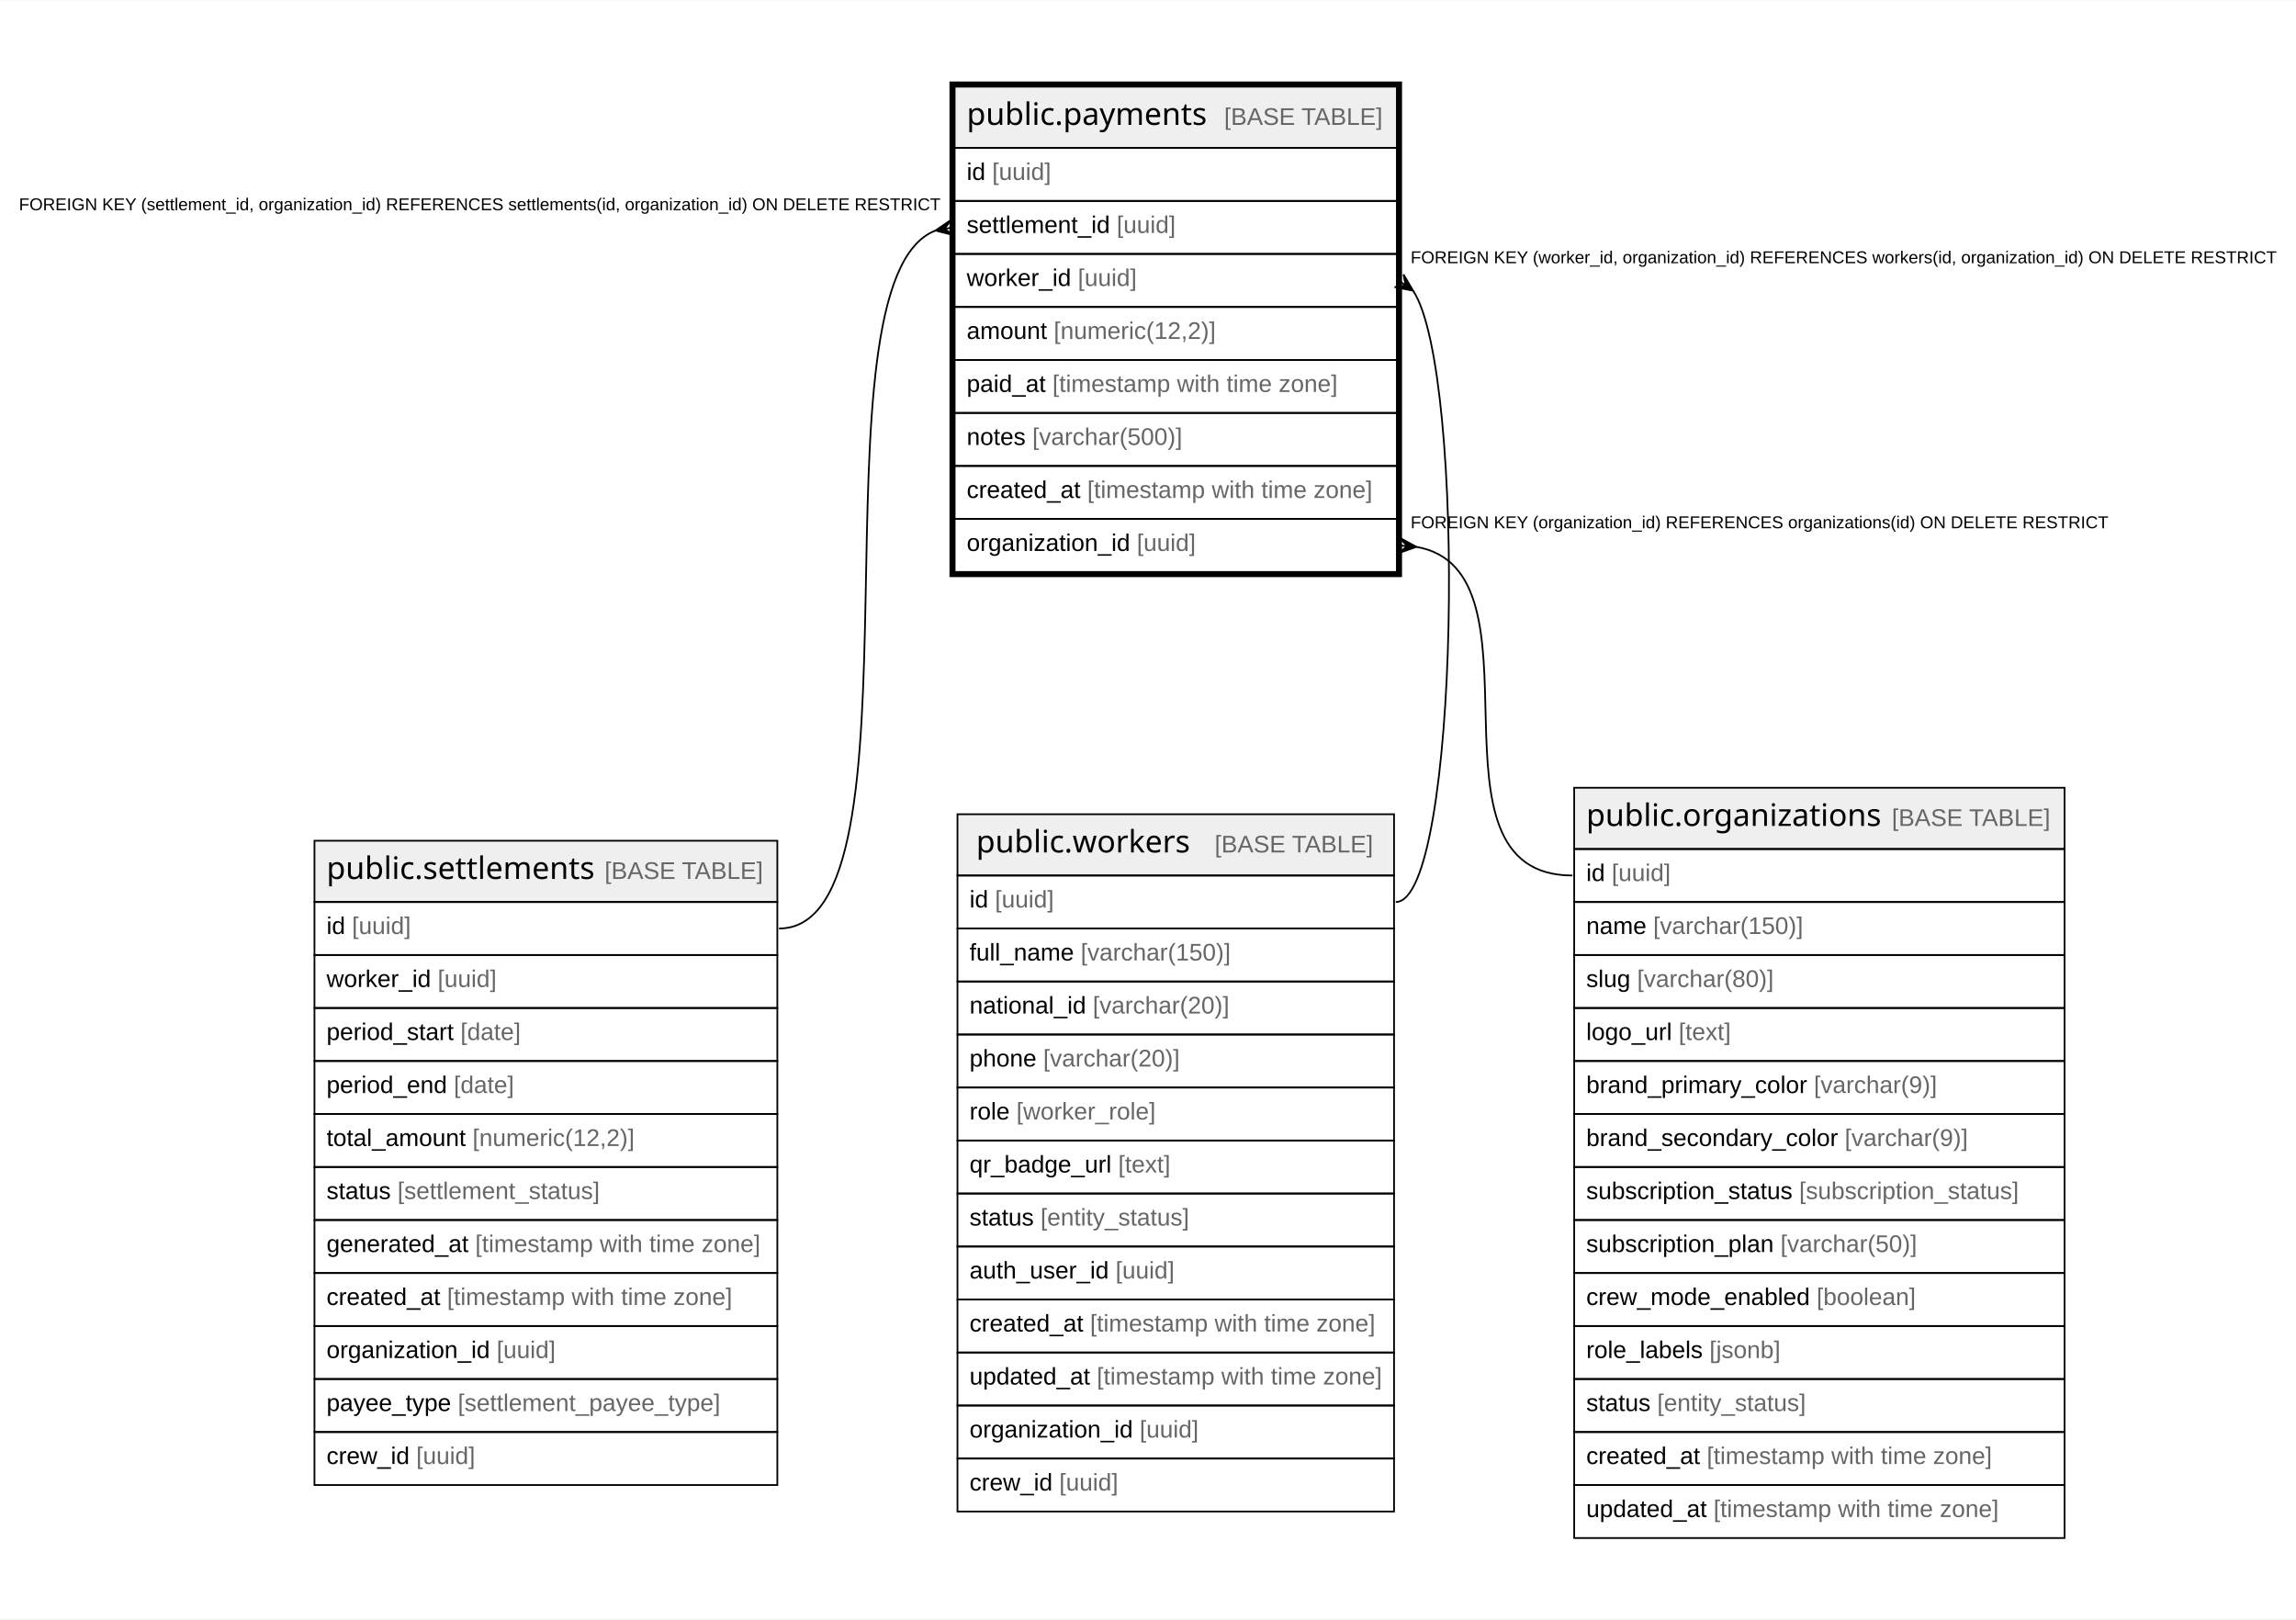
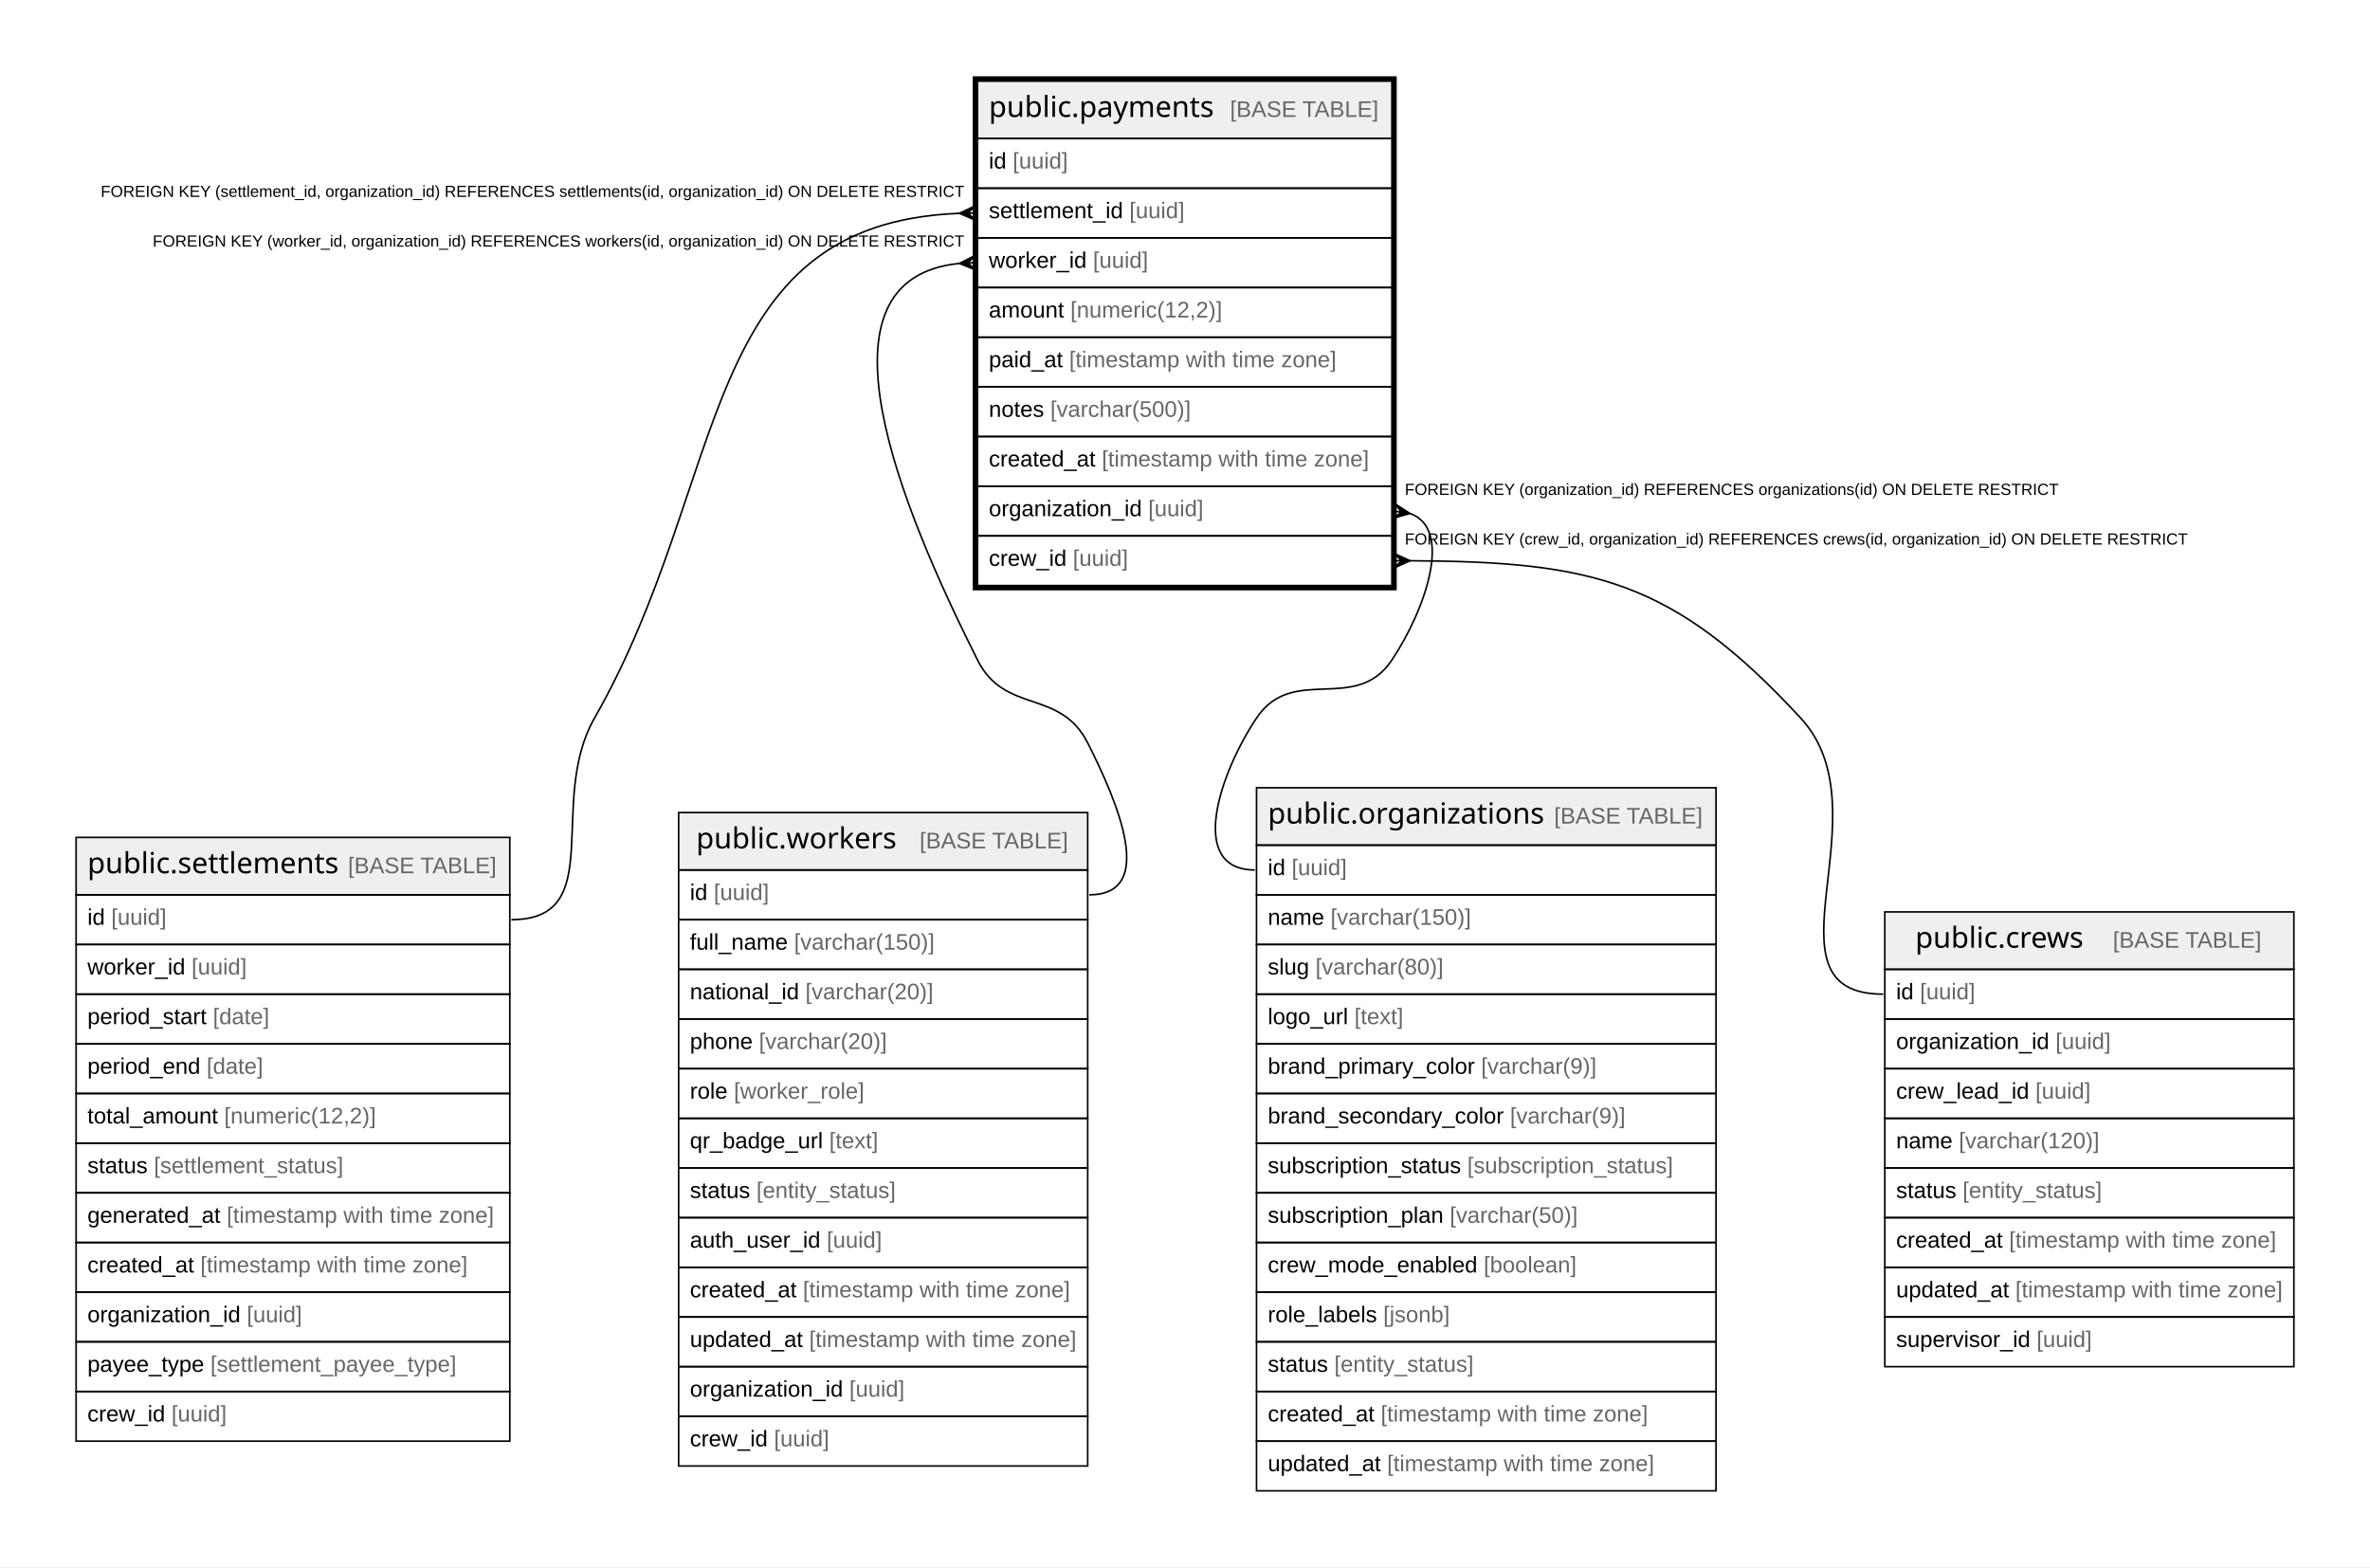
- <svg xmlns="http://www.w3.org/2000/svg" width="1334pt" height="941pt" viewBox="0.00 0.00 1334.19 940.80">
-   <g id="graph0" class="graph" transform="scale(1 1) rotate(0) translate(4 936.8)">
-     <polygon fill="white" stroke="none" points="-4,4 -4,-936.8 1330.19,-936.8 1330.19,4 -4,4" />
+ <svg xmlns="http://www.w3.org/2000/svg" width="1470pt" height="972pt" viewBox="0.00 0.00 1469.72 971.60">
+   <g id="graph0" class="graph" transform="scale(1 1) rotate(0) translate(4 967.6)">
+     <polygon fill="white" stroke="none" points="-4,4 -4,-967.6 1465.72,-967.6 1465.72,4 -4,4" />
    <g id="node1" class="node">
-       <polygon fill="#efefef" stroke="none" points="550.74,-851 550.74,-886.6 807.71,-886.6 807.71,-851 550.74,-851" />
-       <polygon fill="none" stroke="black" points="550.74,-851 550.74,-886.6 807.71,-886.6 807.71,-851 550.74,-851" />
-       <text text-anchor="start" x="557.74" y="-864.4" font-family="Arial Bold" font-size="18.00">public.payments</text>
-       <text text-anchor="start" x="676.22" y="-864.4" font-family="Arial" font-size="14.00">    </text>
-       <text text-anchor="start" x="707.34" y="-864.4" font-family="Arial" font-size="14.00" fill="#666666">[BASE TABLE]</text>
-       <polygon fill="none" stroke="black" points="550.74,-820.2 550.74,-851 807.71,-851 807.71,-820.2 550.74,-820.2" />
-       <text text-anchor="start" x="557.74" y="-832.4" font-family="Arial" font-size="14.00">id </text>
-       <text text-anchor="start" x="572.53" y="-832.4" font-family="Arial" font-size="14.00" fill="#666666">[uuid]</text>
-       <polygon fill="none" stroke="black" points="550.74,-789.4 550.74,-820.2 807.71,-820.2 807.71,-789.4 550.74,-789.4" />
-       <text text-anchor="start" x="557.74" y="-801.6" font-family="Arial" font-size="14.00">settlement_id </text>
-       <text text-anchor="start" x="644.9" y="-801.6" font-family="Arial" font-size="14.00" fill="#666666">[uuid]</text>
-       <polygon fill="none" stroke="black" points="550.74,-758.6 550.74,-789.4 807.71,-789.4 807.71,-758.6 550.74,-758.6" />
-       <text text-anchor="start" x="557.74" y="-770.8" font-family="Arial" font-size="14.00">worker_id </text>
-       <text text-anchor="start" x="622.32" y="-770.8" font-family="Arial" font-size="14.00" fill="#666666">[uuid]</text>
-       <polygon fill="none" stroke="black" points="550.74,-727.8 550.74,-758.6 807.71,-758.6 807.71,-727.8 550.74,-727.8" />
-       <text text-anchor="start" x="557.74" y="-740" font-family="Arial" font-size="14.00">amount </text>
-       <text text-anchor="start" x="608.33" y="-740" font-family="Arial" font-size="14.00" fill="#666666">[numeric(12,2)]</text>
-       <polygon fill="none" stroke="black" points="550.74,-697 550.74,-727.8 807.71,-727.8 807.71,-697 550.74,-697" />
-       <text text-anchor="start" x="557.74" y="-709.2" font-family="Arial" font-size="14.00">paid_at </text>
-       <text text-anchor="start" x="607.56" y="-709.2" font-family="Arial" font-size="14.00" fill="#666666">[timestamp with time zone]</text>
-       <polygon fill="none" stroke="black" points="550.74,-666.2 550.74,-697 807.71,-697 807.71,-666.2 550.74,-666.2" />
-       <text text-anchor="start" x="557.74" y="-678.4" font-family="Arial" font-size="14.00">notes </text>
-       <text text-anchor="start" x="595.88" y="-678.4" font-family="Arial" font-size="14.00" fill="#666666">[varchar(500)]</text>
-       <polygon fill="none" stroke="black" points="550.74,-635.4 550.74,-666.2 807.71,-666.2 807.71,-635.4 550.74,-635.4" />
-       <text text-anchor="start" x="557.74" y="-647.6" font-family="Arial" font-size="14.00">created_at </text>
-       <text text-anchor="start" x="627.79" y="-647.6" font-family="Arial" font-size="14.00" fill="#666666">[timestamp with time zone]</text>
-       <polygon fill="none" stroke="black" points="550.74,-604.6 550.74,-635.4 807.71,-635.4 807.71,-604.6 550.74,-604.6" />
-       <text text-anchor="start" x="557.74" y="-616.8" font-family="Arial" font-size="14.00">organization_id </text>
-       <text text-anchor="start" x="656.59" y="-616.8" font-family="Arial" font-size="14.00" fill="#666666">[uuid]</text>
-       <polygon fill="none" stroke="black" stroke-width="3" points="549.24,-603.1 549.24,-888.1 809.21,-888.1 809.21,-603.1 549.24,-603.1" />
+       <polygon fill="#efefef" stroke="none" points="602.2,-881.8 602.2,-917.4 859.16,-917.4 859.16,-881.8 602.2,-881.8" />
+       <polygon fill="none" stroke="black" points="602.2,-881.8 602.2,-917.4 859.16,-917.4 859.16,-881.8 602.2,-881.8" />
+       <text text-anchor="start" x="609.2" y="-895.2" font-family="Arial Bold" font-size="18.00">public.payments</text>
+       <text text-anchor="start" x="727.68" y="-895.2" font-family="Arial" font-size="14.00">    </text>
+       <text text-anchor="start" x="758.79" y="-895.2" font-family="Arial" font-size="14.00" fill="#666666">[BASE TABLE]</text>
+       <polygon fill="none" stroke="black" points="602.2,-851 602.2,-881.8 859.16,-881.8 859.16,-851 602.2,-851" />
+       <text text-anchor="start" x="609.2" y="-863.2" font-family="Arial" font-size="14.00">id </text>
+       <text text-anchor="start" x="623.98" y="-863.2" font-family="Arial" font-size="14.00" fill="#666666">[uuid]</text>
+       <polygon fill="none" stroke="black" points="602.2,-820.2 602.2,-851 859.16,-851 859.16,-820.2 602.2,-820.2" />
+       <text text-anchor="start" x="609.2" y="-832.4" font-family="Arial" font-size="14.00">settlement_id </text>
+       <text text-anchor="start" x="696.36" y="-832.4" font-family="Arial" font-size="14.00" fill="#666666">[uuid]</text>
+       <polygon fill="none" stroke="black" points="602.2,-789.4 602.2,-820.2 859.16,-820.2 859.16,-789.4 602.2,-789.4" />
+       <text text-anchor="start" x="609.2" y="-801.6" font-family="Arial" font-size="14.00">worker_id </text>
+       <text text-anchor="start" x="673.78" y="-801.6" font-family="Arial" font-size="14.00" fill="#666666">[uuid]</text>
+       <polygon fill="none" stroke="black" points="602.2,-758.6 602.2,-789.4 859.16,-789.4 859.16,-758.6 602.2,-758.6" />
+       <text text-anchor="start" x="609.2" y="-770.8" font-family="Arial" font-size="14.00">amount </text>
+       <text text-anchor="start" x="659.78" y="-770.8" font-family="Arial" font-size="14.00" fill="#666666">[numeric(12,2)]</text>
+       <polygon fill="none" stroke="black" points="602.2,-727.8 602.2,-758.6 859.16,-758.6 859.16,-727.8 602.2,-727.8" />
+       <text text-anchor="start" x="609.2" y="-740" font-family="Arial" font-size="14.00">paid_at </text>
+       <text text-anchor="start" x="659.02" y="-740" font-family="Arial" font-size="14.00" fill="#666666">[timestamp with time zone]</text>
+       <polygon fill="none" stroke="black" points="602.2,-697 602.2,-727.8 859.16,-727.8 859.16,-697 602.2,-697" />
+       <text text-anchor="start" x="609.2" y="-709.2" font-family="Arial" font-size="14.00">notes </text>
+       <text text-anchor="start" x="647.34" y="-709.2" font-family="Arial" font-size="14.00" fill="#666666">[varchar(500)]</text>
+       <polygon fill="none" stroke="black" points="602.2,-666.2 602.2,-697 859.16,-697 859.16,-666.2 602.2,-666.2" />
+       <text text-anchor="start" x="609.2" y="-678.4" font-family="Arial" font-size="14.00">created_at </text>
+       <text text-anchor="start" x="679.25" y="-678.4" font-family="Arial" font-size="14.00" fill="#666666">[timestamp with time zone]</text>
+       <polygon fill="none" stroke="black" points="602.2,-635.4 602.2,-666.2 859.16,-666.2 859.16,-635.4 602.2,-635.4" />
+       <text text-anchor="start" x="609.2" y="-647.6" font-family="Arial" font-size="14.00">organization_id </text>
+       <text text-anchor="start" x="708.05" y="-647.6" font-family="Arial" font-size="14.00" fill="#666666">[uuid]</text>
+       <polygon fill="none" stroke="black" points="602.2,-604.6 602.2,-635.4 859.16,-635.4 859.16,-604.6 602.2,-604.6" />
+       <text text-anchor="start" x="609.2" y="-616.8" font-family="Arial" font-size="14.00">crew_id </text>
+       <text text-anchor="start" x="661.33" y="-616.8" font-family="Arial" font-size="14.00" fill="#666666">[uuid]</text>
+       <polygon fill="none" stroke="black" stroke-width="3" points="600.7,-603.1 600.7,-918.9 860.66,-918.9 860.66,-603.1 600.7,-603.1" />
    </g>
    <g id="node2" class="node">
-       <polygon fill="#efefef" stroke="none" points="178.74,-412.8 178.74,-448.4 447.71,-448.4 447.71,-412.8 178.74,-412.8" />
-       <polygon fill="none" stroke="black" points="178.74,-412.8 178.74,-448.4 447.71,-448.4 447.71,-412.8 178.74,-412.8" />
-       <text text-anchor="start" x="185.74" y="-426.2" font-family="Arial Bold" font-size="18.00">public.settlements</text>
-       <text text-anchor="start" x="316.22" y="-426.2" font-family="Arial" font-size="14.00">    </text>
-       <text text-anchor="start" x="347.33" y="-426.2" font-family="Arial" font-size="14.00" fill="#666666">[BASE TABLE]</text>
-       <polygon fill="none" stroke="black" points="178.74,-382 178.74,-412.8 447.71,-412.8 447.71,-382 178.74,-382" />
-       <text text-anchor="start" x="185.74" y="-394.2" font-family="Arial" font-size="14.00">id </text>
-       <text text-anchor="start" x="200.53" y="-394.2" font-family="Arial" font-size="14.00" fill="#666666">[uuid]</text>
-       <polygon fill="none" stroke="black" points="178.74,-351.2 178.74,-382 447.71,-382 447.71,-351.2 178.74,-351.2" />
-       <text text-anchor="start" x="185.74" y="-363.4" font-family="Arial" font-size="14.00">worker_id </text>
-       <text text-anchor="start" x="250.32" y="-363.4" font-family="Arial" font-size="14.00" fill="#666666">[uuid]</text>
-       <polygon fill="none" stroke="black" points="178.74,-320.4 178.74,-351.2 447.71,-351.2 447.71,-320.4 178.74,-320.4" />
-       <text text-anchor="start" x="185.74" y="-332.6" font-family="Arial" font-size="14.00">period_start </text>
-       <text text-anchor="start" x="263.56" y="-332.6" font-family="Arial" font-size="14.00" fill="#666666">[date]</text>
-       <polygon fill="none" stroke="black" points="178.74,-289.6 178.74,-320.4 447.71,-320.4 447.71,-289.6 178.74,-289.6" />
-       <text text-anchor="start" x="185.74" y="-301.8" font-family="Arial" font-size="14.00">period_end </text>
-       <text text-anchor="start" x="259.69" y="-301.8" font-family="Arial" font-size="14.00" fill="#666666">[date]</text>
-       <polygon fill="none" stroke="black" points="178.74,-258.8 178.74,-289.6 447.71,-289.6 447.71,-258.8 178.74,-258.8" />
-       <text text-anchor="start" x="185.74" y="-271" font-family="Arial" font-size="14.00">total_amount </text>
-       <text text-anchor="start" x="270.58" y="-271" font-family="Arial" font-size="14.00" fill="#666666">[numeric(12,2)]</text>
-       <polygon fill="none" stroke="black" points="178.74,-228 178.74,-258.8 447.71,-258.8 447.71,-228 178.74,-228" />
-       <text text-anchor="start" x="185.74" y="-240.2" font-family="Arial" font-size="14.00">status </text>
-       <text text-anchor="start" x="226.98" y="-240.2" font-family="Arial" font-size="14.00" fill="#666666">[settlement_status]</text>
-       <polygon fill="none" stroke="black" points="178.74,-197.2 178.74,-228 447.71,-228 447.71,-197.2 178.74,-197.2" />
-       <text text-anchor="start" x="185.74" y="-209.4" font-family="Arial" font-size="14.00">generated_at </text>
-       <text text-anchor="start" x="272.15" y="-209.4" font-family="Arial" font-size="14.00" fill="#666666">[timestamp with time zone]</text>
-       <polygon fill="none" stroke="black" points="178.74,-166.4 178.74,-197.2 447.71,-197.2 447.71,-166.4 178.74,-166.4" />
-       <text text-anchor="start" x="185.74" y="-178.6" font-family="Arial" font-size="14.00">created_at </text>
-       <text text-anchor="start" x="255.79" y="-178.6" font-family="Arial" font-size="14.00" fill="#666666">[timestamp with time zone]</text>
-       <polygon fill="none" stroke="black" points="178.74,-135.6 178.74,-166.4 447.71,-166.4 447.71,-135.6 178.74,-135.6" />
-       <text text-anchor="start" x="185.74" y="-147.8" font-family="Arial" font-size="14.00">organization_id </text>
-       <text text-anchor="start" x="284.59" y="-147.8" font-family="Arial" font-size="14.00" fill="#666666">[uuid]</text>
-       <polygon fill="none" stroke="black" points="178.74,-104.8 178.74,-135.6 447.71,-135.6 447.71,-104.8 178.74,-104.8" />
-       <text text-anchor="start" x="185.74" y="-117" font-family="Arial" font-size="14.00">payee_type </text>
-       <text text-anchor="start" x="262.03" y="-117" font-family="Arial" font-size="14.00" fill="#666666">[settlement_payee_type]</text>
-       <polygon fill="none" stroke="black" points="178.74,-74 178.74,-104.8 447.71,-104.8 447.71,-74 178.74,-74" />
-       <text text-anchor="start" x="185.74" y="-86.2" font-family="Arial" font-size="14.00">crew_id </text>
-       <text text-anchor="start" x="237.87" y="-86.2" font-family="Arial" font-size="14.00" fill="#666666">[uuid]</text>
+       <polygon fill="#efefef" stroke="none" points="43.2,-412.8 43.2,-448.4 312.16,-448.4 312.16,-412.8 43.2,-412.8" />
+       <polygon fill="none" stroke="black" points="43.2,-412.8 43.2,-448.4 312.16,-448.4 312.16,-412.8 43.2,-412.8" />
+       <text text-anchor="start" x="50.2" y="-426.2" font-family="Arial Bold" font-size="18.00">public.settlements</text>
+       <text text-anchor="start" x="180.67" y="-426.2" font-family="Arial" font-size="14.00">    </text>
+       <text text-anchor="start" x="211.79" y="-426.2" font-family="Arial" font-size="14.00" fill="#666666">[BASE TABLE]</text>
+       <polygon fill="none" stroke="black" points="43.2,-382 43.2,-412.8 312.16,-412.8 312.16,-382 43.2,-382" />
+       <text text-anchor="start" x="50.2" y="-394.2" font-family="Arial" font-size="14.00">id </text>
+       <text text-anchor="start" x="64.99" y="-394.2" font-family="Arial" font-size="14.00" fill="#666666">[uuid]</text>
+       <polygon fill="none" stroke="black" points="43.2,-351.2 43.2,-382 312.16,-382 312.16,-351.2 43.2,-351.2" />
+       <text text-anchor="start" x="50.2" y="-363.4" font-family="Arial" font-size="14.00">worker_id </text>
+       <text text-anchor="start" x="114.78" y="-363.4" font-family="Arial" font-size="14.00" fill="#666666">[uuid]</text>
+       <polygon fill="none" stroke="black" points="43.2,-320.4 43.2,-351.2 312.16,-351.2 312.16,-320.4 43.2,-320.4" />
+       <text text-anchor="start" x="50.2" y="-332.6" font-family="Arial" font-size="14.00">period_start </text>
+       <text text-anchor="start" x="128.02" y="-332.6" font-family="Arial" font-size="14.00" fill="#666666">[date]</text>
+       <polygon fill="none" stroke="black" points="43.2,-289.6 43.2,-320.4 312.16,-320.4 312.16,-289.6 43.2,-289.6" />
+       <text text-anchor="start" x="50.2" y="-301.8" font-family="Arial" font-size="14.00">period_end </text>
+       <text text-anchor="start" x="124.15" y="-301.8" font-family="Arial" font-size="14.00" fill="#666666">[date]</text>
+       <polygon fill="none" stroke="black" points="43.2,-258.8 43.2,-289.6 312.16,-289.6 312.16,-258.8 43.2,-258.8" />
+       <text text-anchor="start" x="50.2" y="-271" font-family="Arial" font-size="14.00">total_amount </text>
+       <text text-anchor="start" x="135.03" y="-271" font-family="Arial" font-size="14.00" fill="#666666">[numeric(12,2)]</text>
+       <polygon fill="none" stroke="black" points="43.2,-228 43.2,-258.8 312.16,-258.8 312.16,-228 43.2,-228" />
+       <text text-anchor="start" x="50.2" y="-240.2" font-family="Arial" font-size="14.00">status </text>
+       <text text-anchor="start" x="91.44" y="-240.2" font-family="Arial" font-size="14.00" fill="#666666">[settlement_status]</text>
+       <polygon fill="none" stroke="black" points="43.2,-197.2 43.2,-228 312.16,-228 312.16,-197.2 43.2,-197.2" />
+       <text text-anchor="start" x="50.2" y="-209.4" font-family="Arial" font-size="14.00">generated_at </text>
+       <text text-anchor="start" x="136.61" y="-209.4" font-family="Arial" font-size="14.00" fill="#666666">[timestamp with time zone]</text>
+       <polygon fill="none" stroke="black" points="43.2,-166.4 43.2,-197.2 312.16,-197.2 312.16,-166.4 43.2,-166.4" />
+       <text text-anchor="start" x="50.2" y="-178.6" font-family="Arial" font-size="14.00">created_at </text>
+       <text text-anchor="start" x="120.25" y="-178.6" font-family="Arial" font-size="14.00" fill="#666666">[timestamp with time zone]</text>
+       <polygon fill="none" stroke="black" points="43.2,-135.6 43.2,-166.4 312.16,-166.4 312.16,-135.6 43.2,-135.6" />
+       <text text-anchor="start" x="50.2" y="-147.8" font-family="Arial" font-size="14.00">organization_id </text>
+       <text text-anchor="start" x="149.05" y="-147.8" font-family="Arial" font-size="14.00" fill="#666666">[uuid]</text>
+       <polygon fill="none" stroke="black" points="43.2,-104.8 43.2,-135.6 312.16,-135.6 312.16,-104.8 43.2,-104.8" />
+       <text text-anchor="start" x="50.2" y="-117" font-family="Arial" font-size="14.00">payee_type </text>
+       <text text-anchor="start" x="126.48" y="-117" font-family="Arial" font-size="14.00" fill="#666666">[settlement_payee_type]</text>
+       <polygon fill="none" stroke="black" points="43.2,-74 43.2,-104.8 312.16,-104.8 312.16,-74 43.2,-74" />
+       <text text-anchor="start" x="50.2" y="-86.2" font-family="Arial" font-size="14.00">crew_id </text>
+       <text text-anchor="start" x="102.33" y="-86.2" font-family="Arial" font-size="14.00" fill="#666666">[uuid]</text>
    </g>
    <g id="edge1" class="edge">
-       <path fill="none" stroke="black" d="M539.61,-802.98C462.87,-773.59 538.34,-397.4 448.71,-397.4" />
-       <polygon fill="black" stroke="black" points="539.57,-802.98 548.62,-809.17 544.82,-803.92 549.08,-804.68 549.08,-804.68 549.08,-804.68 544.82,-803.92 550.21,-800.31 539.57,-802.98" />
-       <text text-anchor="start" x="7" y="-814.8" font-family="Arial" font-size="10.00">FOREIGN KEY (settlement_id, organization_id) REFERENCES settlements(id, organization_id) ON DELETE RESTRICT</text>
+       <path fill="none" stroke="black" d="M591.2,-835.42C427.68,-829.29 449.49,-670.92 364.68,-522.4 334.88,-470.22 373.25,-397.4 313.16,-397.4" />
+       <polygon fill="black" stroke="black" points="590.87,-835.41 600.78,-840.09 596.2,-835.51 600.53,-835.59 600.53,-835.59 600.53,-835.59 596.2,-835.51 600.95,-831.09 590.87,-835.41" />
+       <text text-anchor="start" x="58.46" y="-845.6" font-family="Arial" font-size="10.00">FOREIGN KEY (settlement_id, organization_id) REFERENCES settlements(id, organization_id) ON DELETE RESTRICT</text>
    </g>
    <g id="node3" class="node">
-       <polygon fill="#efefef" stroke="none" points="552.38,-428.2 552.38,-463.8 806.07,-463.8 806.07,-428.2 552.38,-428.2" />
-       <polygon fill="none" stroke="black" points="552.38,-428.2 552.38,-463.8 806.07,-463.8 806.07,-428.2 552.38,-428.2" />
-       <text text-anchor="start" x="563.24" y="-441.6" font-family="Arial Bold" font-size="18.00">public.workers</text>
-       <text text-anchor="start" x="670.72" y="-441.6" font-family="Arial" font-size="14.00">    </text>
-       <text text-anchor="start" x="701.83" y="-441.6" font-family="Arial" font-size="14.00" fill="#666666">[BASE TABLE]</text>
-       <polygon fill="none" stroke="black" points="552.38,-397.4 552.38,-428.2 806.07,-428.2 806.07,-397.4 552.38,-397.4" />
-       <text text-anchor="start" x="559.38" y="-409.6" font-family="Arial" font-size="14.00">id </text>
-       <text text-anchor="start" x="574.17" y="-409.6" font-family="Arial" font-size="14.00" fill="#666666">[uuid]</text>
-       <polygon fill="none" stroke="black" points="552.38,-366.6 552.38,-397.4 806.07,-397.4 806.07,-366.6 552.38,-366.6" />
-       <text text-anchor="start" x="559.38" y="-378.8" font-family="Arial" font-size="14.00">full_name </text>
-       <text text-anchor="start" x="623.98" y="-378.8" font-family="Arial" font-size="14.00" fill="#666666">[varchar(150)]</text>
-       <polygon fill="none" stroke="black" points="552.38,-335.8 552.38,-366.6 806.07,-366.6 806.07,-335.8 552.38,-335.8" />
-       <text text-anchor="start" x="559.38" y="-348" font-family="Arial" font-size="14.00">national_id </text>
-       <text text-anchor="start" x="631" y="-348" font-family="Arial" font-size="14.00" fill="#666666">[varchar(20)]</text>
-       <polygon fill="none" stroke="black" points="552.38,-305 552.38,-335.8 806.07,-335.8 806.07,-305 552.38,-305" />
-       <text text-anchor="start" x="559.38" y="-317.2" font-family="Arial" font-size="14.00">phone </text>
-       <text text-anchor="start" x="602.2" y="-317.2" font-family="Arial" font-size="14.00" fill="#666666">[varchar(20)]</text>
-       <polygon fill="none" stroke="black" points="552.38,-274.2 552.38,-305 806.07,-305 806.07,-274.2 552.38,-274.2" />
-       <text text-anchor="start" x="559.38" y="-286.4" font-family="Arial" font-size="14.00">role </text>
-       <text text-anchor="start" x="586.62" y="-286.4" font-family="Arial" font-size="14.00" fill="#666666">[worker_role]</text>
-       <polygon fill="none" stroke="black" points="552.38,-243.4 552.38,-274.2 806.07,-274.2 806.07,-243.4 552.38,-243.4" />
-       <text text-anchor="start" x="559.38" y="-255.6" font-family="Arial" font-size="14.00">qr_badge_url </text>
-       <text text-anchor="start" x="645.78" y="-255.6" font-family="Arial" font-size="14.00" fill="#666666">[text]</text>
-       <polygon fill="none" stroke="black" points="552.38,-212.6 552.38,-243.4 806.07,-243.4 806.07,-212.6 552.38,-212.6" />
-       <text text-anchor="start" x="559.38" y="-224.8" font-family="Arial" font-size="14.00">status </text>
-       <text text-anchor="start" x="600.63" y="-224.8" font-family="Arial" font-size="14.00" fill="#666666">[entity_status]</text>
-       <polygon fill="none" stroke="black" points="552.38,-181.8 552.38,-212.6 806.07,-212.6 806.07,-181.8 552.38,-181.8" />
-       <text text-anchor="start" x="559.38" y="-194" font-family="Arial" font-size="14.00">auth_user_id </text>
-       <text text-anchor="start" x="644.23" y="-194" font-family="Arial" font-size="14.00" fill="#666666">[uuid]</text>
-       <polygon fill="none" stroke="black" points="552.38,-151 552.38,-181.8 806.07,-181.8 806.07,-151 552.38,-151" />
-       <text text-anchor="start" x="559.38" y="-163.2" font-family="Arial" font-size="14.00">created_at </text>
-       <text text-anchor="start" x="629.43" y="-163.2" font-family="Arial" font-size="14.00" fill="#666666">[timestamp with time zone]</text>
-       <polygon fill="none" stroke="black" points="552.38,-120.2 552.38,-151 806.07,-151 806.07,-120.2 552.38,-120.2" />
-       <text text-anchor="start" x="559.38" y="-132.4" font-family="Arial" font-size="14.00">updated_at </text>
-       <text text-anchor="start" x="633.34" y="-132.4" font-family="Arial" font-size="14.00" fill="#666666">[timestamp with time zone]</text>
-       <polygon fill="none" stroke="black" points="552.38,-89.4 552.38,-120.2 806.07,-120.2 806.07,-89.4 552.38,-89.4" />
-       <text text-anchor="start" x="559.38" y="-101.6" font-family="Arial" font-size="14.00">organization_id </text>
-       <text text-anchor="start" x="658.23" y="-101.6" font-family="Arial" font-size="14.00" fill="#666666">[uuid]</text>
-       <polygon fill="none" stroke="black" points="552.38,-58.6 552.38,-89.4 806.07,-89.4 806.07,-58.6 552.38,-58.6" />
-       <text text-anchor="start" x="559.38" y="-70.8" font-family="Arial" font-size="14.00">crew_id </text>
-       <text text-anchor="start" x="611.52" y="-70.8" font-family="Arial" font-size="14.00" fill="#666666">[uuid]</text>
+       <polygon fill="#efefef" stroke="none" points="416.84,-428.2 416.84,-463.8 670.52,-463.8 670.52,-428.2 416.84,-428.2" />
+       <polygon fill="none" stroke="black" points="416.84,-428.2 416.84,-463.8 670.52,-463.8 670.52,-428.2 416.84,-428.2" />
+       <text text-anchor="start" x="427.7" y="-441.6" font-family="Arial Bold" font-size="18.00">public.workers</text>
+       <text text-anchor="start" x="535.17" y="-441.6" font-family="Arial" font-size="14.00">    </text>
+       <text text-anchor="start" x="566.29" y="-441.6" font-family="Arial" font-size="14.00" fill="#666666">[BASE TABLE]</text>
+       <polygon fill="none" stroke="black" points="416.84,-397.4 416.84,-428.2 670.52,-428.2 670.52,-397.4 416.84,-397.4" />
+       <text text-anchor="start" x="423.84" y="-409.6" font-family="Arial" font-size="14.00">id </text>
+       <text text-anchor="start" x="438.63" y="-409.6" font-family="Arial" font-size="14.00" fill="#666666">[uuid]</text>
+       <polygon fill="none" stroke="black" points="416.84,-366.6 416.84,-397.4 670.52,-397.4 670.52,-366.6 416.84,-366.6" />
+       <text text-anchor="start" x="423.84" y="-378.8" font-family="Arial" font-size="14.00">full_name </text>
+       <text text-anchor="start" x="488.43" y="-378.8" font-family="Arial" font-size="14.00" fill="#666666">[varchar(150)]</text>
+       <polygon fill="none" stroke="black" points="416.84,-335.8 416.84,-366.6 670.52,-366.6 670.52,-335.8 416.84,-335.8" />
+       <text text-anchor="start" x="423.84" y="-348" font-family="Arial" font-size="14.00">national_id </text>
+       <text text-anchor="start" x="495.45" y="-348" font-family="Arial" font-size="14.00" fill="#666666">[varchar(20)]</text>
+       <polygon fill="none" stroke="black" points="416.84,-305 416.84,-335.8 670.52,-335.8 670.52,-305 416.84,-305" />
+       <text text-anchor="start" x="423.84" y="-317.2" font-family="Arial" font-size="14.00">phone </text>
+       <text text-anchor="start" x="466.66" y="-317.2" font-family="Arial" font-size="14.00" fill="#666666">[varchar(20)]</text>
+       <polygon fill="none" stroke="black" points="416.84,-274.2 416.84,-305 670.52,-305 670.52,-274.2 416.84,-274.2" />
+       <text text-anchor="start" x="423.84" y="-286.4" font-family="Arial" font-size="14.00">role </text>
+       <text text-anchor="start" x="451.08" y="-286.4" font-family="Arial" font-size="14.00" fill="#666666">[worker_role]</text>
+       <polygon fill="none" stroke="black" points="416.84,-243.4 416.84,-274.2 670.52,-274.2 670.52,-243.4 416.84,-243.4" />
+       <text text-anchor="start" x="423.84" y="-255.6" font-family="Arial" font-size="14.00">qr_badge_url </text>
+       <text text-anchor="start" x="510.24" y="-255.6" font-family="Arial" font-size="14.00" fill="#666666">[text]</text>
+       <polygon fill="none" stroke="black" points="416.84,-212.6 416.84,-243.4 670.52,-243.4 670.52,-212.6 416.84,-212.6" />
+       <text text-anchor="start" x="423.84" y="-224.8" font-family="Arial" font-size="14.00">status </text>
+       <text text-anchor="start" x="465.08" y="-224.8" font-family="Arial" font-size="14.00" fill="#666666">[entity_status]</text>
+       <polygon fill="none" stroke="black" points="416.84,-181.8 416.84,-212.6 670.52,-212.6 670.52,-181.8 416.84,-181.8" />
+       <text text-anchor="start" x="423.84" y="-194" font-family="Arial" font-size="14.00">auth_user_id </text>
+       <text text-anchor="start" x="508.68" y="-194" font-family="Arial" font-size="14.00" fill="#666666">[uuid]</text>
+       <polygon fill="none" stroke="black" points="416.84,-151 416.84,-181.8 670.52,-181.8 670.52,-151 416.84,-151" />
+       <text text-anchor="start" x="423.84" y="-163.2" font-family="Arial" font-size="14.00">created_at </text>
+       <text text-anchor="start" x="493.89" y="-163.2" font-family="Arial" font-size="14.00" fill="#666666">[timestamp with time zone]</text>
+       <polygon fill="none" stroke="black" points="416.84,-120.2 416.84,-151 670.52,-151 670.52,-120.2 416.84,-120.2" />
+       <text text-anchor="start" x="423.84" y="-132.4" font-family="Arial" font-size="14.00">updated_at </text>
+       <text text-anchor="start" x="497.8" y="-132.4" font-family="Arial" font-size="14.00" fill="#666666">[timestamp with time zone]</text>
+       <polygon fill="none" stroke="black" points="416.84,-89.4 416.84,-120.2 670.52,-120.2 670.52,-89.4 416.84,-89.4" />
+       <text text-anchor="start" x="423.84" y="-101.6" font-family="Arial" font-size="14.00">organization_id </text>
+       <text text-anchor="start" x="522.69" y="-101.6" font-family="Arial" font-size="14.00" fill="#666666">[uuid]</text>
+       <polygon fill="none" stroke="black" points="416.84,-58.6 416.84,-89.4 670.52,-89.4 670.52,-58.6 416.84,-58.6" />
+       <text text-anchor="start" x="423.84" y="-70.8" font-family="Arial" font-size="14.00">crew_id </text>
+       <text text-anchor="start" x="475.97" y="-70.8" font-family="Arial" font-size="14.00" fill="#666666">[uuid]</text>
    </g>
    <g id="edge2" class="edge">
-       <path fill="none" stroke="black" d="M817.15,-768.03C848.37,-721.07 844.14,-412.8 807.07,-412.8" />
-       <polygon fill="black" stroke="black" points="817.15,-768.04 806.38,-770.13 812.79,-771.11 809.25,-773.61 809.25,-773.61 809.25,-773.61 812.79,-771.11 811.58,-777.48 817.15,-768.04" />
-       <text text-anchor="start" x="815.71" y="-784" font-family="Arial" font-size="10.00">FOREIGN KEY (worker_id, organization_id) REFERENCES workers(id, organization_id) ON DELETE RESTRICT</text>
+       <path fill="none" stroke="black" d="M590.85,-804.32C495.75,-794.99 554.73,-653.04 602.2,-558.4 619.24,-524.43 653.37,-540.91 670.52,-507 689.42,-469.64 713.39,-412.8 671.52,-412.8" />
+       <polygon fill="black" stroke="black" points="590.88,-804.32 600.65,-809.28 596.2,-804.57 600.53,-804.77 600.53,-804.77 600.53,-804.77 596.2,-804.57 601.07,-800.29 590.88,-804.32" />
+       <text text-anchor="start" x="90.71" y="-814.8" font-family="Arial" font-size="10.00">FOREIGN KEY (worker_id, organization_id) REFERENCES workers(id, organization_id) ON DELETE RESTRICT</text>
    </g>
    <g id="node4" class="node">
-       <polygon fill="#efefef" stroke="none" points="910.75,-443.6 910.75,-479.2 1195.7,-479.2 1195.7,-443.6 910.75,-443.6" />
-       <polygon fill="none" stroke="black" points="910.75,-443.6 910.75,-479.2 1195.7,-479.2 1195.7,-443.6 910.75,-443.6" />
-       <text text-anchor="start" x="917.75" y="-457" font-family="Arial Bold" font-size="18.00">public.organizations</text>
-       <text text-anchor="start" x="1064.21" y="-457" font-family="Arial" font-size="14.00">    </text>
-       <text text-anchor="start" x="1095.33" y="-457" font-family="Arial" font-size="14.00" fill="#666666">[BASE TABLE]</text>
-       <polygon fill="none" stroke="black" points="910.75,-412.8 910.75,-443.6 1195.7,-443.6 1195.7,-412.8 910.75,-412.8" />
-       <text text-anchor="start" x="917.75" y="-425" font-family="Arial" font-size="14.00">id </text>
-       <text text-anchor="start" x="932.54" y="-425" font-family="Arial" font-size="14.00" fill="#666666">[uuid]</text>
-       <polygon fill="none" stroke="black" points="910.75,-382 910.75,-412.8 1195.7,-412.8 1195.7,-382 910.75,-382" />
-       <text text-anchor="start" x="917.75" y="-394.2" font-family="Arial" font-size="14.00">name </text>
-       <text text-anchor="start" x="956.66" y="-394.2" font-family="Arial" font-size="14.00" fill="#666666">[varchar(150)]</text>
-       <polygon fill="none" stroke="black" points="910.75,-351.2 910.75,-382 1195.7,-382 1195.7,-351.2 910.75,-351.2" />
-       <text text-anchor="start" x="917.75" y="-363.4" font-family="Arial" font-size="14.00">slug </text>
-       <text text-anchor="start" x="947.32" y="-363.4" font-family="Arial" font-size="14.00" fill="#666666">[varchar(80)]</text>
-       <polygon fill="none" stroke="black" points="910.75,-320.4 910.75,-351.2 1195.7,-351.2 1195.7,-320.4 910.75,-320.4" />
-       <text text-anchor="start" x="917.75" y="-332.6" font-family="Arial" font-size="14.00">logo_url </text>
-       <text text-anchor="start" x="971.45" y="-332.6" font-family="Arial" font-size="14.00" fill="#666666">[text]</text>
-       <polygon fill="none" stroke="black" points="910.75,-289.6 910.75,-320.4 1195.7,-320.4 1195.7,-289.6 910.75,-289.6" />
-       <text text-anchor="start" x="917.75" y="-301.8" font-family="Arial" font-size="14.00">brand_primary_color </text>
-       <text text-anchor="start" x="1050.03" y="-301.8" font-family="Arial" font-size="14.00" fill="#666666">[varchar(9)]</text>
-       <polygon fill="none" stroke="black" points="910.75,-258.8 910.75,-289.6 1195.7,-289.6 1195.7,-258.8 910.75,-258.8" />
-       <text text-anchor="start" x="917.75" y="-271" font-family="Arial" font-size="14.00">brand_secondary_color </text>
-       <text text-anchor="start" x="1067.96" y="-271" font-family="Arial" font-size="14.00" fill="#666666">[varchar(9)]</text>
-       <polygon fill="none" stroke="black" points="910.75,-228 910.75,-258.8 1195.7,-258.8 1195.7,-228 910.75,-228" />
-       <text text-anchor="start" x="917.75" y="-240.2" font-family="Arial" font-size="14.00">subscription_status </text>
-       <text text-anchor="start" x="1041.48" y="-240.2" font-family="Arial" font-size="14.00" fill="#666666">[subscription_status]</text>
-       <polygon fill="none" stroke="black" points="910.75,-197.2 910.75,-228 1195.7,-228 1195.7,-197.2 910.75,-197.2" />
-       <text text-anchor="start" x="917.75" y="-209.4" font-family="Arial" font-size="14.00">subscription_plan </text>
-       <text text-anchor="start" x="1030.6" y="-209.4" font-family="Arial" font-size="14.00" fill="#666666">[varchar(50)]</text>
-       <polygon fill="none" stroke="black" points="910.75,-166.4 910.75,-197.2 1195.7,-197.2 1195.7,-166.4 910.75,-166.4" />
-       <text text-anchor="start" x="917.75" y="-178.6" font-family="Arial" font-size="14.00">crew_mode_enabled </text>
-       <text text-anchor="start" x="1051.62" y="-178.6" font-family="Arial" font-size="14.00" fill="#666666">[boolean]</text>
-       <polygon fill="none" stroke="black" points="910.75,-135.6 910.75,-166.4 1195.7,-166.4 1195.7,-135.6 910.75,-135.6" />
-       <text text-anchor="start" x="917.75" y="-147.8" font-family="Arial" font-size="14.00">role_labels </text>
-       <text text-anchor="start" x="989.35" y="-147.8" font-family="Arial" font-size="14.00" fill="#666666">[jsonb]</text>
-       <polygon fill="none" stroke="black" points="910.75,-104.8 910.75,-135.6 1195.7,-135.6 1195.7,-104.8 910.75,-104.8" />
-       <text text-anchor="start" x="917.75" y="-117" font-family="Arial" font-size="14.00">status </text>
-       <text text-anchor="start" x="958.99" y="-117" font-family="Arial" font-size="14.00" fill="#666666">[entity_status]</text>
-       <polygon fill="none" stroke="black" points="910.75,-74 910.75,-104.8 1195.7,-104.8 1195.7,-74 910.75,-74" />
-       <text text-anchor="start" x="917.75" y="-86.2" font-family="Arial" font-size="14.00">created_at </text>
-       <text text-anchor="start" x="987.8" y="-86.2" font-family="Arial" font-size="14.00" fill="#666666">[timestamp with time zone]</text>
-       <polygon fill="none" stroke="black" points="910.75,-43.2 910.75,-74 1195.7,-74 1195.7,-43.2 910.75,-43.2" />
-       <text text-anchor="start" x="917.75" y="-55.4" font-family="Arial" font-size="14.00">updated_at </text>
-       <text text-anchor="start" x="991.71" y="-55.4" font-family="Arial" font-size="14.00" fill="#666666">[timestamp with time zone]</text>
+       <polygon fill="#efefef" stroke="none" points="775.21,-443.6 775.21,-479.2 1060.16,-479.2 1060.16,-443.6 775.21,-443.6" />
+       <polygon fill="none" stroke="black" points="775.21,-443.6 775.21,-479.2 1060.16,-479.2 1060.16,-443.6 775.21,-443.6" />
+       <text text-anchor="start" x="782.21" y="-457" font-family="Arial Bold" font-size="18.00">public.organizations</text>
+       <text text-anchor="start" x="928.67" y="-457" font-family="Arial" font-size="14.00">    </text>
+       <text text-anchor="start" x="959.78" y="-457" font-family="Arial" font-size="14.00" fill="#666666">[BASE TABLE]</text>
+       <polygon fill="none" stroke="black" points="775.21,-412.8 775.21,-443.6 1060.16,-443.6 1060.16,-412.8 775.21,-412.8" />
+       <text text-anchor="start" x="782.21" y="-425" font-family="Arial" font-size="14.00">id </text>
+       <text text-anchor="start" x="796.99" y="-425" font-family="Arial" font-size="14.00" fill="#666666">[uuid]</text>
+       <polygon fill="none" stroke="black" points="775.21,-382 775.21,-412.8 1060.16,-412.8 1060.16,-382 775.21,-382" />
+       <text text-anchor="start" x="782.21" y="-394.2" font-family="Arial" font-size="14.00">name </text>
+       <text text-anchor="start" x="821.12" y="-394.2" font-family="Arial" font-size="14.00" fill="#666666">[varchar(150)]</text>
+       <polygon fill="none" stroke="black" points="775.21,-351.2 775.21,-382 1060.16,-382 1060.16,-351.2 775.21,-351.2" />
+       <text text-anchor="start" x="782.21" y="-363.4" font-family="Arial" font-size="14.00">slug </text>
+       <text text-anchor="start" x="811.78" y="-363.4" font-family="Arial" font-size="14.00" fill="#666666">[varchar(80)]</text>
+       <polygon fill="none" stroke="black" points="775.21,-320.4 775.21,-351.2 1060.16,-351.2 1060.16,-320.4 775.21,-320.4" />
+       <text text-anchor="start" x="782.21" y="-332.6" font-family="Arial" font-size="14.00">logo_url </text>
+       <text text-anchor="start" x="835.91" y="-332.6" font-family="Arial" font-size="14.00" fill="#666666">[text]</text>
+       <polygon fill="none" stroke="black" points="775.21,-289.6 775.21,-320.4 1060.16,-320.4 1060.16,-289.6 775.21,-289.6" />
+       <text text-anchor="start" x="782.21" y="-301.8" font-family="Arial" font-size="14.00">brand_primary_color </text>
+       <text text-anchor="start" x="914.49" y="-301.8" font-family="Arial" font-size="14.00" fill="#666666">[varchar(9)]</text>
+       <polygon fill="none" stroke="black" points="775.21,-258.8 775.21,-289.6 1060.16,-289.6 1060.16,-258.8 775.21,-258.8" />
+       <text text-anchor="start" x="782.21" y="-271" font-family="Arial" font-size="14.00">brand_secondary_color </text>
+       <text text-anchor="start" x="932.41" y="-271" font-family="Arial" font-size="14.00" fill="#666666">[varchar(9)]</text>
+       <polygon fill="none" stroke="black" points="775.21,-228 775.21,-258.8 1060.16,-258.8 1060.16,-228 775.21,-228" />
+       <text text-anchor="start" x="782.21" y="-240.2" font-family="Arial" font-size="14.00">subscription_status </text>
+       <text text-anchor="start" x="905.94" y="-240.2" font-family="Arial" font-size="14.00" fill="#666666">[subscription_status]</text>
+       <polygon fill="none" stroke="black" points="775.21,-197.2 775.21,-228 1060.16,-228 1060.16,-197.2 775.21,-197.2" />
+       <text text-anchor="start" x="782.21" y="-209.4" font-family="Arial" font-size="14.00">subscription_plan </text>
+       <text text-anchor="start" x="895.05" y="-209.4" font-family="Arial" font-size="14.00" fill="#666666">[varchar(50)]</text>
+       <polygon fill="none" stroke="black" points="775.21,-166.4 775.21,-197.2 1060.16,-197.2 1060.16,-166.4 775.21,-166.4" />
+       <text text-anchor="start" x="782.21" y="-178.6" font-family="Arial" font-size="14.00">crew_mode_enabled </text>
+       <text text-anchor="start" x="916.07" y="-178.6" font-family="Arial" font-size="14.00" fill="#666666">[boolean]</text>
+       <polygon fill="none" stroke="black" points="775.21,-135.6 775.21,-166.4 1060.16,-166.4 1060.16,-135.6 775.21,-135.6" />
+       <text text-anchor="start" x="782.21" y="-147.8" font-family="Arial" font-size="14.00">role_labels </text>
+       <text text-anchor="start" x="853.81" y="-147.8" font-family="Arial" font-size="14.00" fill="#666666">[jsonb]</text>
+       <polygon fill="none" stroke="black" points="775.21,-104.8 775.21,-135.6 1060.16,-135.6 1060.16,-104.8 775.21,-104.8" />
+       <text text-anchor="start" x="782.21" y="-117" font-family="Arial" font-size="14.00">status </text>
+       <text text-anchor="start" x="823.45" y="-117" font-family="Arial" font-size="14.00" fill="#666666">[entity_status]</text>
+       <polygon fill="none" stroke="black" points="775.21,-74 775.21,-104.8 1060.16,-104.8 1060.16,-74 775.21,-74" />
+       <text text-anchor="start" x="782.21" y="-86.2" font-family="Arial" font-size="14.00">created_at </text>
+       <text text-anchor="start" x="852.25" y="-86.2" font-family="Arial" font-size="14.00" fill="#666666">[timestamp with time zone]</text>
+       <polygon fill="none" stroke="black" points="775.21,-43.2 775.21,-74 1060.16,-74 1060.16,-43.2 775.21,-43.2" />
+       <text text-anchor="start" x="782.21" y="-55.4" font-family="Arial" font-size="14.00">updated_at </text>
+       <text text-anchor="start" x="856.16" y="-55.4" font-family="Arial" font-size="14.00" fill="#666666">[timestamp with time zone]</text>
    </g>
    <g id="edge3" class="edge">
-       <path fill="none" stroke="black" d="M818.68,-619.23C898.51,-606.03 816.98,-428.2 909.75,-428.2" />
-       <polygon fill="black" stroke="black" points="819.01,-619.2 808.69,-615.49 813.69,-619.61 809.37,-619.95 809.37,-619.95 809.37,-619.95 813.69,-619.61 809.39,-624.46 819.01,-619.2" />
-       <text text-anchor="start" x="815.71" y="-630" font-family="Arial" font-size="10.00">FOREIGN KEY (organization_id) REFERENCES organizations(id) ON DELETE RESTRICT</text>
+       <path fill="none" stroke="black" d="M870.17,-649.33C897.59,-640.09 879.82,-589.36 859.16,-558.4 836.63,-524.62 797.73,-556.18 775.21,-522.4 751.98,-487.57 732.34,-428.2 774.21,-428.2" />
+       <polygon fill="black" stroke="black" points="870.39,-649.3 859.84,-646.3 865.11,-650.07 860.83,-650.7 860.83,-650.7 860.83,-650.7 865.11,-650.07 861.15,-655.2 870.39,-649.3" />
+       <text text-anchor="start" x="867.16" y="-660.8" font-family="Arial" font-size="10.00">FOREIGN KEY (organization_id) REFERENCES organizations(id) ON DELETE RESTRICT</text>
+     </g>
+     <g id="node5" class="node">
+       <polygon fill="#efefef" stroke="none" points="1164.84,-366.6 1164.84,-402.2 1418.52,-402.2 1418.52,-366.6 1164.84,-366.6" />
+       <polygon fill="none" stroke="black" points="1164.84,-366.6 1164.84,-402.2 1418.52,-402.2 1418.52,-366.6 1164.84,-366.6" />
+       <text text-anchor="start" x="1183.7" y="-380" font-family="Arial Bold" font-size="18.00">public.crews</text>
+       <text text-anchor="start" x="1275.17" y="-380" font-family="Arial" font-size="14.00">    </text>
+       <text text-anchor="start" x="1306.29" y="-380" font-family="Arial" font-size="14.00" fill="#666666">[BASE TABLE]</text>
+       <polygon fill="none" stroke="black" points="1164.84,-335.8 1164.84,-366.6 1418.52,-366.6 1418.52,-335.8 1164.84,-335.8" />
+       <text text-anchor="start" x="1171.84" y="-348" font-family="Arial" font-size="14.00">id </text>
+       <text text-anchor="start" x="1186.63" y="-348" font-family="Arial" font-size="14.00" fill="#666666">[uuid]</text>
+       <polygon fill="none" stroke="black" points="1164.84,-305 1164.84,-335.8 1418.52,-335.8 1418.52,-305 1164.84,-305" />
+       <text text-anchor="start" x="1171.84" y="-317.2" font-family="Arial" font-size="14.00">organization_id </text>
+       <text text-anchor="start" x="1270.69" y="-317.2" font-family="Arial" font-size="14.00" fill="#666666">[uuid]</text>
+       <polygon fill="none" stroke="black" points="1164.84,-274.2 1164.84,-305 1418.52,-305 1418.52,-274.2 1164.84,-274.2" />
+       <text text-anchor="start" x="1171.84" y="-286.4" font-family="Arial" font-size="14.00">crew_lead_id </text>
+       <text text-anchor="start" x="1258.23" y="-286.4" font-family="Arial" font-size="14.00" fill="#666666">[uuid]</text>
+       <polygon fill="none" stroke="black" points="1164.84,-243.4 1164.84,-274.2 1418.52,-274.2 1418.52,-243.4 1164.84,-243.4" />
+       <text text-anchor="start" x="1171.84" y="-255.6" font-family="Arial" font-size="14.00">name </text>
+       <text text-anchor="start" x="1210.75" y="-255.6" font-family="Arial" font-size="14.00" fill="#666666">[varchar(120)]</text>
+       <polygon fill="none" stroke="black" points="1164.84,-212.6 1164.84,-243.4 1418.52,-243.4 1418.52,-212.6 1164.84,-212.6" />
+       <text text-anchor="start" x="1171.84" y="-224.8" font-family="Arial" font-size="14.00">status </text>
+       <text text-anchor="start" x="1213.08" y="-224.8" font-family="Arial" font-size="14.00" fill="#666666">[entity_status]</text>
+       <polygon fill="none" stroke="black" points="1164.84,-181.8 1164.84,-212.6 1418.52,-212.6 1418.52,-181.8 1164.84,-181.8" />
+       <text text-anchor="start" x="1171.84" y="-194" font-family="Arial" font-size="14.00">created_at </text>
+       <text text-anchor="start" x="1241.89" y="-194" font-family="Arial" font-size="14.00" fill="#666666">[timestamp with time zone]</text>
+       <polygon fill="none" stroke="black" points="1164.84,-151 1164.84,-181.8 1418.52,-181.8 1418.52,-151 1164.84,-151" />
+       <text text-anchor="start" x="1171.84" y="-163.2" font-family="Arial" font-size="14.00">updated_at </text>
+       <text text-anchor="start" x="1245.8" y="-163.2" font-family="Arial" font-size="14.00" fill="#666666">[timestamp with time zone]</text>
+       <polygon fill="none" stroke="black" points="1164.84,-120.2 1164.84,-151 1418.52,-151 1418.52,-120.2 1164.84,-120.2" />
+       <text text-anchor="start" x="1171.84" y="-132.4" font-family="Arial" font-size="14.00">supervisor_id </text>
+       <text text-anchor="start" x="1258.99" y="-132.4" font-family="Arial" font-size="14.00" fill="#666666">[uuid]</text>
+     </g>
+     <g id="edge4" class="edge">
+       <path fill="none" stroke="black" d="M870.56,-619.97C983.47,-619.39 1033.4,-608.16 1112.68,-522.4 1166.59,-464.09 1084.43,-351.2 1163.84,-351.2" />
+       <polygon fill="black" stroke="black" points="870.5,-619.97 860.49,-615.5 865.16,-619.99 860.83,-620 860.83,-620 860.83,-620 865.16,-619.99 860.51,-624.5 870.5,-619.97" />
+       <text text-anchor="start" x="867.16" y="-630" font-family="Arial" font-size="10.00">FOREIGN KEY (crew_id, organization_id) REFERENCES crews(id, organization_id) ON DELETE RESTRICT</text>
    </g>
  </g>
</svg>
